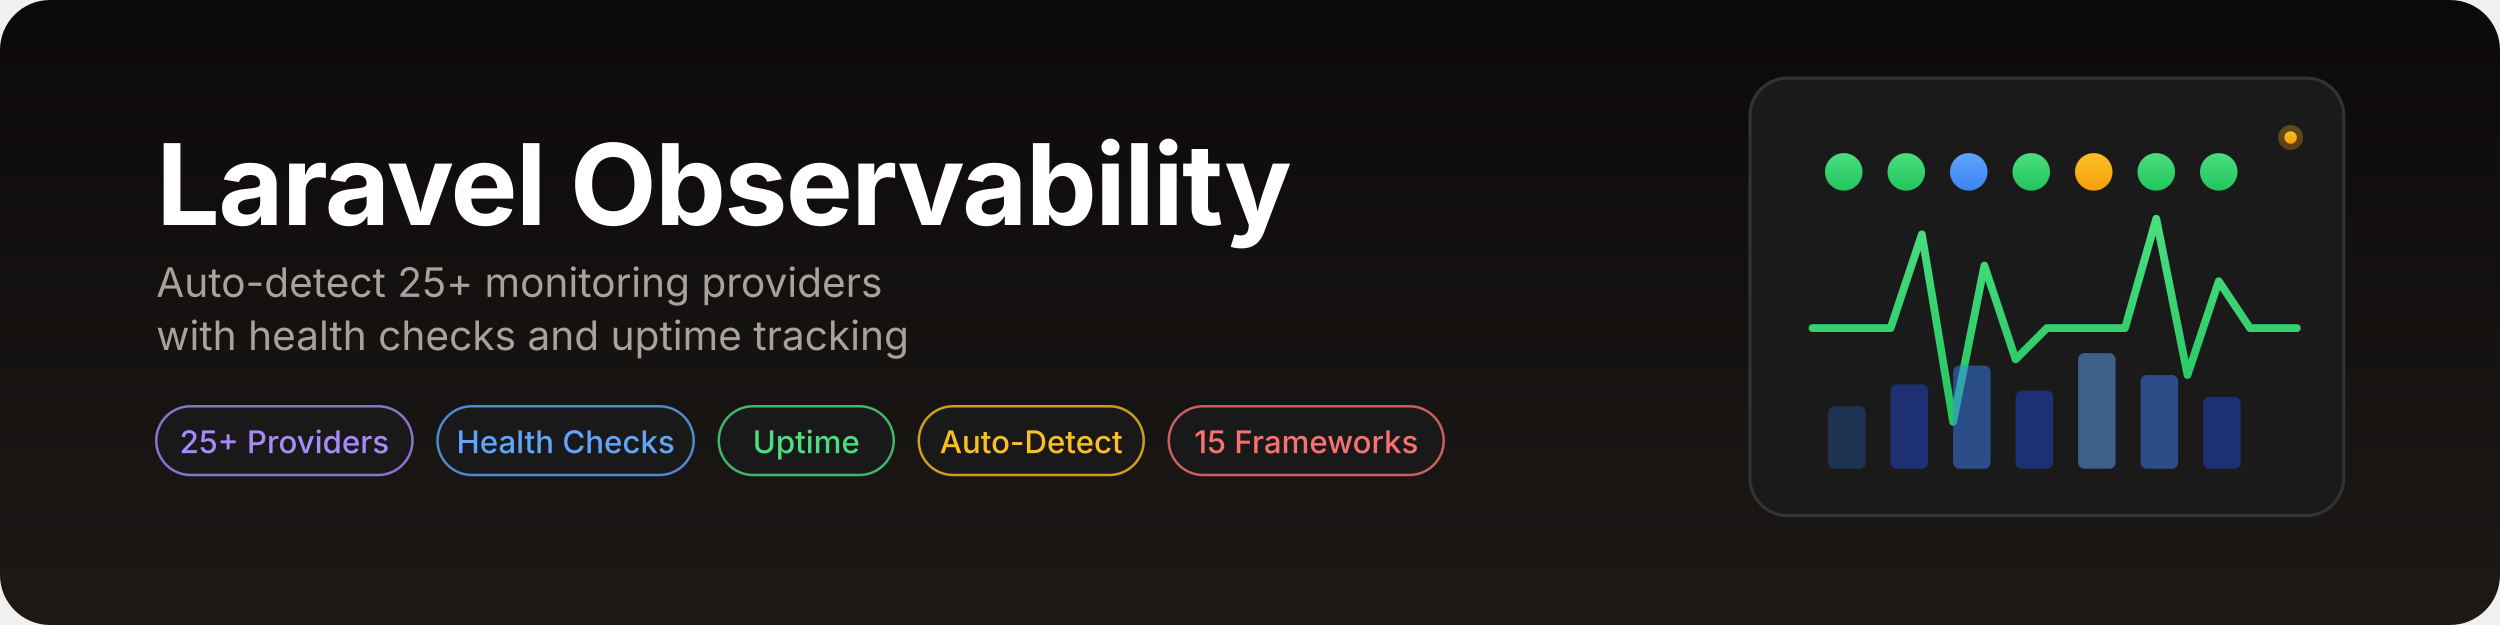
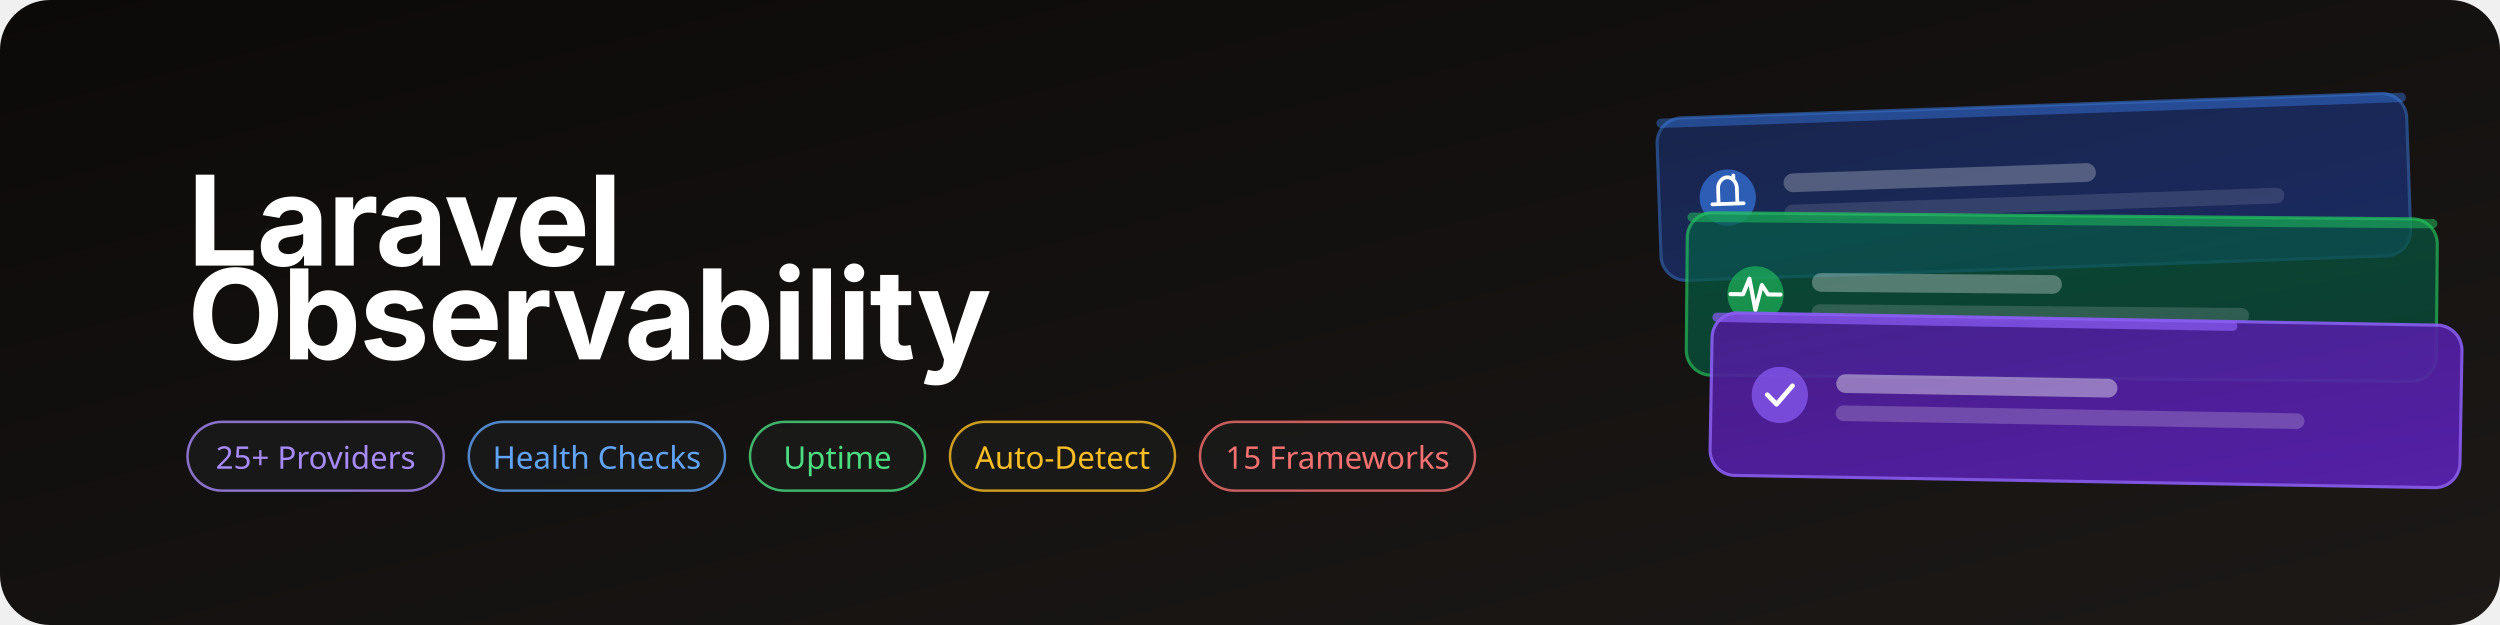
- <svg xmlns="http://www.w3.org/2000/svg" viewBox="0 0 800 200">
-   <defs>
-     <linearGradient id="bg-dark" x1="0" y1="0" x2="0" y2="1">
-       <stop offset="0%" stop-color="#0c0a09" />
-       <stop offset="100%" stop-color="#1c1917" />
-     </linearGradient>
-     <linearGradient id="pulse-green-d" x1="0" y1="0" x2="0" y2="1">
-       <stop offset="0%" stop-color="#4ade80" />
-       <stop offset="100%" stop-color="#22c55e" />
-     </linearGradient>
-     <linearGradient id="pulse-blue-d" x1="0" y1="0" x2="0" y2="1">
-       <stop offset="0%" stop-color="#60a5fa" />
-       <stop offset="100%" stop-color="#3b82f6" />
-     </linearGradient>
-     <linearGradient id="pulse-amber-d" x1="0" y1="0" x2="0" y2="1">
-       <stop offset="0%" stop-color="#fbbf24" />
-       <stop offset="100%" stop-color="#f59e0b" />
-     </linearGradient>
-   </defs>
-   <rect width="800" height="200" rx="16" fill="url(#bg-dark)" />
-   <g transform="translate(560, 25)">
-     <rect width="190" height="140" rx="12" fill="#1a1a1a" stroke="#333" stroke-width="1" />
-     <polyline points="20,80 45,80 55,50 65,110 75,60 85,90 95,80 120,80 130,45 140,95 150,65 160,80 175,80" fill="none" stroke="url(#pulse-green-d)" stroke-width="2.5" stroke-linecap="round" stroke-linejoin="round" />
-     <circle cx="30" cy="30" r="6" fill="url(#pulse-green-d)" />
-     <circle cx="50" cy="30" r="6" fill="url(#pulse-green-d)" />
-     <circle cx="70" cy="30" r="6" fill="url(#pulse-blue-d)" />
-     <circle cx="90" cy="30" r="6" fill="url(#pulse-green-d)" />
-     <circle cx="110" cy="30" r="6" fill="url(#pulse-amber-d)" />
-     <circle cx="130" cy="30" r="6" fill="url(#pulse-green-d)" />
-     <circle cx="150" cy="30" r="6" fill="url(#pulse-green-d)" />
-     <rect x="25" y="105" width="12" height="20" rx="2" fill="#1e3a5f" opacity=".8" />
-     <rect x="45" y="98" width="12" height="27" rx="2" fill="#1e40af" opacity=".6" />
-     <rect x="65" y="92" width="12" height="33" rx="2" fill="#3b82f6" opacity=".5" />
-     <rect x="85" y="100" width="12" height="25" rx="2" fill="#1e40af" opacity=".6" />
-     <rect x="105" y="88" width="12" height="37" rx="2" fill="#60a5fa" opacity=".5" />
-     <rect x="125" y="95" width="12" height="30" rx="2" fill="#3b82f6" opacity=".5" />
-     <rect x="145" y="102" width="12" height="23" rx="2" fill="#1e40af" opacity=".6" />
-     <g transform="translate(165, 15)">
-       <circle cx="8" cy="4" r="4" fill="url(#pulse-amber-d)" opacity=".3" />
-       <circle cx="8" cy="4" r="2" fill="url(#pulse-amber-d)" />
+ <svg xmlns="http://www.w3.org/2000/svg" fill="none" viewBox="0 0 800 200">
+   <linearGradient id="a" x1="0%" x2="100%" y1="0%" y2="100%">
+     <stop offset="0" stop-color="#0c0a09" />
+     <stop offset="1" stop-color="#1c1917" />
+   </linearGradient>
+   <linearGradient id="b" x1="0%" x2="100%" y1="0%" y2="100%">
+     <stop offset="0" stop-color="#1e3a8a" />
+     <stop offset="1" stop-color="#1e40af" />
+   </linearGradient>
+   <linearGradient id="c" x1="0%" x2="100%" y1="0%" y2="100%">
+     <stop offset="0" stop-color="#065f46" />
+     <stop offset="1" stop-color="#064e3b" />
+   </linearGradient>
+   <linearGradient id="d" x1="0%" x2="100%" y1="0%" y2="100%">
+     <stop offset="0" stop-color="#4c1d95" />
+     <stop offset="1" stop-color="#5b21b6" />
+   </linearGradient>
+   <rect fill="url(#a)" height="200" rx="16" width="800" />
+   <g transform="matrix(.9993908 -.0348995 .0348995 .9993908 530 38)">
+     <rect fill="url(#b)" height="52" opacity=".5" rx="8" stroke="#3b82f6" width="240" />
+     <rect fill="#3b82f6" height="3" opacity=".4" rx="1.5" width="240" />
+     <circle cx="22" cy="26" fill="#3b82f6" opacity=".6" r="9" />
+     <path d="m19 28c0 0 0-3 0-5 0-2 1.5-3.5 3-3.5s3 1.5 3 3.5c0 2 0 5 0 5m-8 0h10m-3-9v1" stroke="#fff" stroke-linecap="round" stroke-width="1.2" />
+     <g fill="#fff">
+       <rect height="6" opacity=".25" rx="3" width="100" x="40" y="19" />
+       <rect height="5" opacity=".12" rx="2.5" width="160" x="40" y="29" />
    </g>
  </g>
-   <text x="50" y="72" fill="#fff" font-family="system-ui, -apple-system, 'Segoe UI', sans-serif" font-size="36" font-weight="700" letter-spacing="-.5">Laravel Observability</text>
-   <text x="50" y="95" fill="#a8a29e" font-family="system-ui, -apple-system, 'Segoe UI', sans-serif" font-size="13">Auto-detect 25+ monitoring providers</text>
-   <text x="50" y="112" fill="#a8a29e" font-family="system-ui, -apple-system, 'Segoe UI', sans-serif" font-size="13">with health checks and uptime tracking</text>
-   <g transform="translate(50, 130)" font-family="system-ui, -apple-system, 'Segoe UI', sans-serif" font-size="10" font-weight="500">
-     <rect width="82" height="22" rx="11" fill="#1a1a1a" opacity=".8" stroke="#a78bfa" stroke-width=".8" />
-     <text x="41" y="15" fill="#a78bfa" text-anchor="middle">25+ Providers</text>
-     <rect x="90" width="82" height="22" rx="11" fill="#1a1a1a" opacity=".8" stroke="#60a5fa" stroke-width=".8" />
-     <text x="131" y="15" fill="#60a5fa" text-anchor="middle">Health Checks</text>
-     <rect x="180" width="56" height="22" rx="11" fill="#1a1a1a" opacity=".8" stroke="#4ade80" stroke-width=".8" />
-     <text x="208" y="15" fill="#4ade80" text-anchor="middle">Uptime</text>
-     <rect x="244" width="72" height="22" rx="11" fill="#1a1a1a" opacity=".8" stroke="#fbbf24" stroke-width=".8" />
-     <text x="280" y="15" fill="#fbbf24" text-anchor="middle">Auto-Detect</text>
-     <rect x="324" width="88" height="22" rx="11" fill="#1a1a1a" opacity=".8" stroke="#f87171" stroke-width=".8" />
-     <text x="368" y="15" fill="#f87171" text-anchor="middle">15 Frameworks</text>
+   <g transform="matrix(.9999619 .00872654 -.00872654 .9999619 540 68)">
+     <rect fill="url(#c)" height="52" opacity=".7" rx="8" stroke="#22c55e" width="240" />
+     <rect fill="#22c55e" height="3" opacity=".5" rx="1.5" width="240" />
+     <circle cx="22" cy="26" fill="#22c55e" opacity=".6" r="9" />
+     <polyline fill="none" points="14,26 18,26 20,21 22,31 24,23 26,26 30,26" stroke="#fff" stroke-linecap="round" stroke-linejoin="round" stroke-width="1.3" />
+     <g fill="#fff">
+       <rect height="6" opacity=".3" rx="3" width="80" x="40" y="19" />
+       <rect height="5" opacity=".15" rx="2.5" width="140" x="40" y="29" />
+     </g>
+   </g>
+   <g transform="matrix(.9998477 .01745241 -.01745241 .9998477 548 100)">
+     <rect fill="url(#d)" height="52" opacity=".9" rx="8" stroke="#8b5cf6" width="240" />
+     <rect fill="#8b5cf6" height="3" opacity=".7" rx="1.5" width="168" />
+     <circle cx="22" cy="26" fill="#8b5cf6" opacity=".7" r="9" />
+     <path d="m18 26 3 3 5-6" fill="none" stroke="#fff" stroke-linecap="round" stroke-linejoin="round" stroke-width="1.5" />
+     <rect fill="#fff" height="6" opacity=".4" rx="3" width="90" x="40" y="19" />
+     <rect fill="#fff" height="5" opacity=".2" rx="2.5" width="150" x="40" y="29" />
+   </g>
+   <text fill="#fff" font-family="system-ui, -apple-system, 'Segoe UI', sans-serif" font-size="40" font-weight="700" letter-spacing="-.5" x="60" y="85">Laravel</text>
+   <text fill="#fff" font-family="system-ui, -apple-system, 'Segoe UI', sans-serif" font-size="40" font-weight="700" letter-spacing="-.5" x="60" y="115">Observability</text>
+   <g transform="translate(60 135)">
+     <rect fill="#1a1a1a" height="22" opacity=".8" rx="11" stroke="#a78bfa" stroke-width=".8" width="82" />
+     <text fill="#a78bfa" font-family="system-ui, sans-serif" font-size="10" font-weight="500" text-anchor="middle" x="41" y="15">25+ Providers</text>
+     <rect fill="#1a1a1a" height="22" opacity=".8" rx="11" stroke="#60a5fa" stroke-width=".8" width="82" x="90" />
+     <text fill="#60a5fa" font-family="system-ui, sans-serif" font-size="10" font-weight="500" text-anchor="middle" x="131" y="15">Health Checks</text>
+     <rect fill="#1a1a1a" height="22" opacity=".8" rx="11" stroke="#4ade80" stroke-width=".8" width="56" x="180" />
+     <text fill="#4ade80" font-family="system-ui, sans-serif" font-size="10" font-weight="500" text-anchor="middle" x="208" y="15">Uptime</text>
+     <rect fill="#1a1a1a" height="22" opacity=".8" rx="11" stroke="#fbbf24" stroke-width=".8" width="72" x="244" />
+     <text fill="#fbbf24" font-family="system-ui, sans-serif" font-size="10" font-weight="500" text-anchor="middle" x="280" y="15">Auto-Detect</text>
+     <rect fill="#1a1a1a" height="22" opacity=".8" rx="11" stroke="#f87171" stroke-width=".8" width="88" x="324" />
+     <text fill="#f87171" font-family="system-ui, sans-serif" font-size="10" font-weight="500" text-anchor="middle" x="368" y="15">15 Frameworks</text>
  </g>
</svg>
